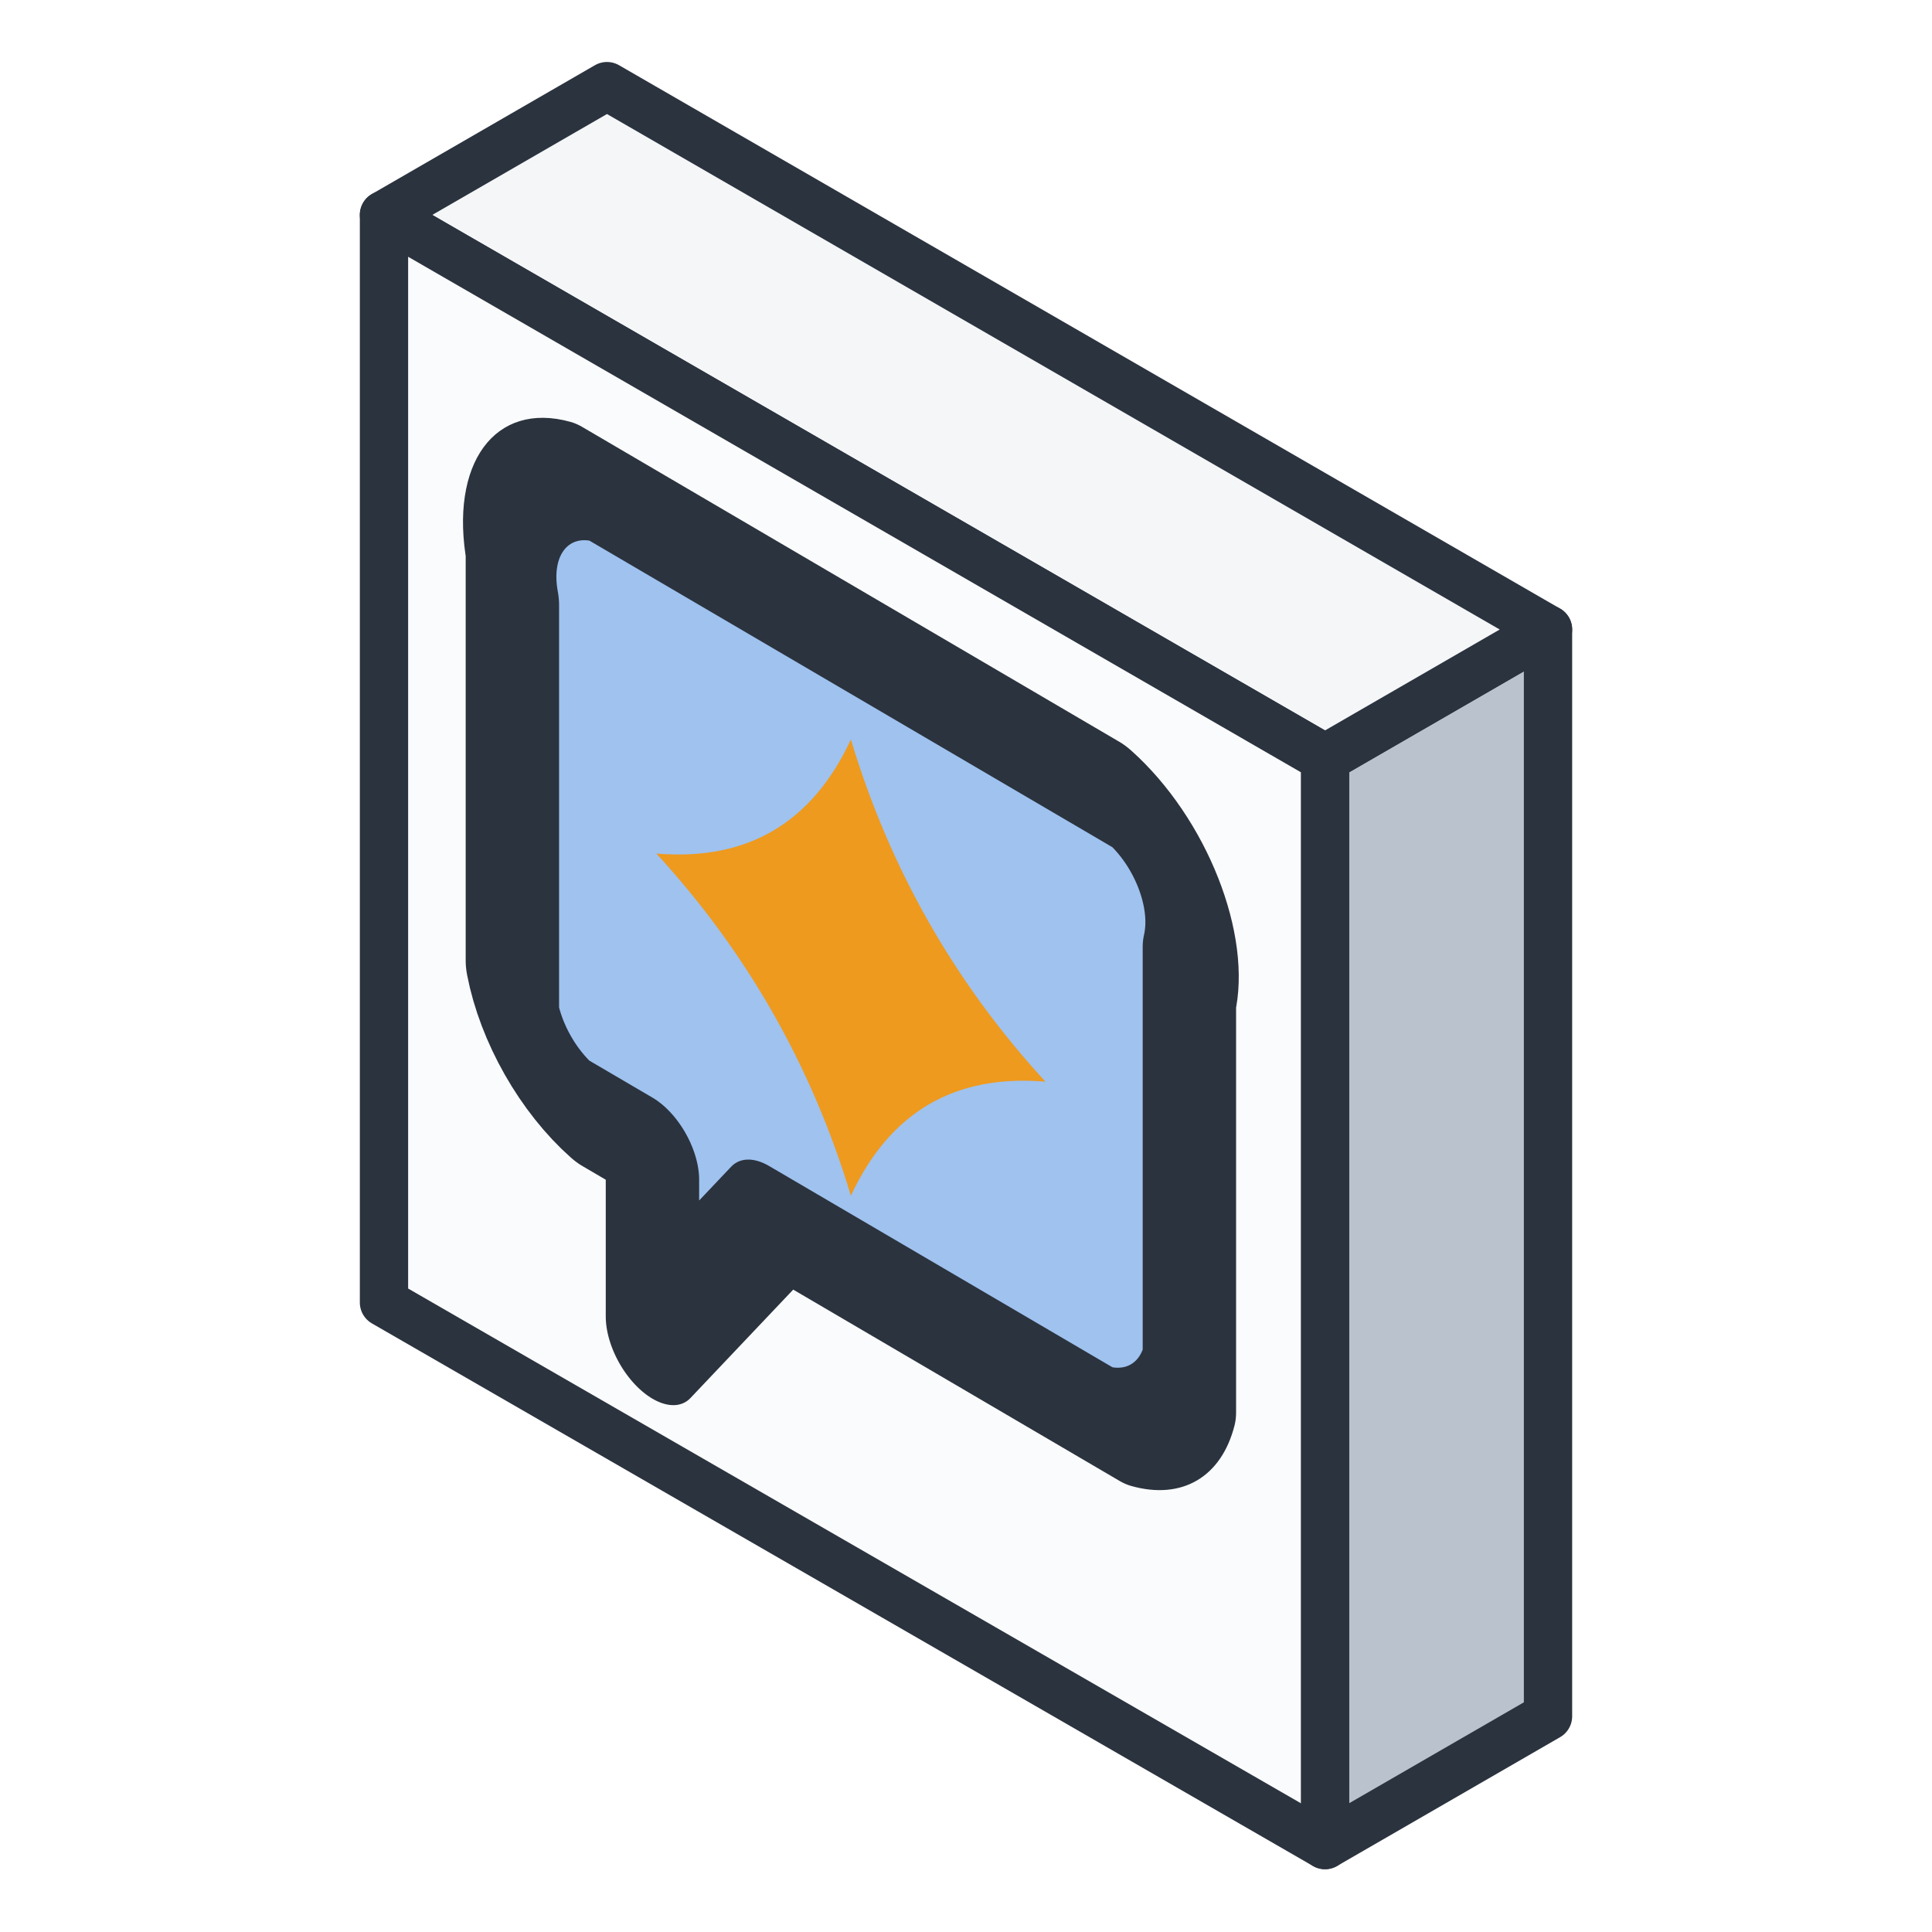
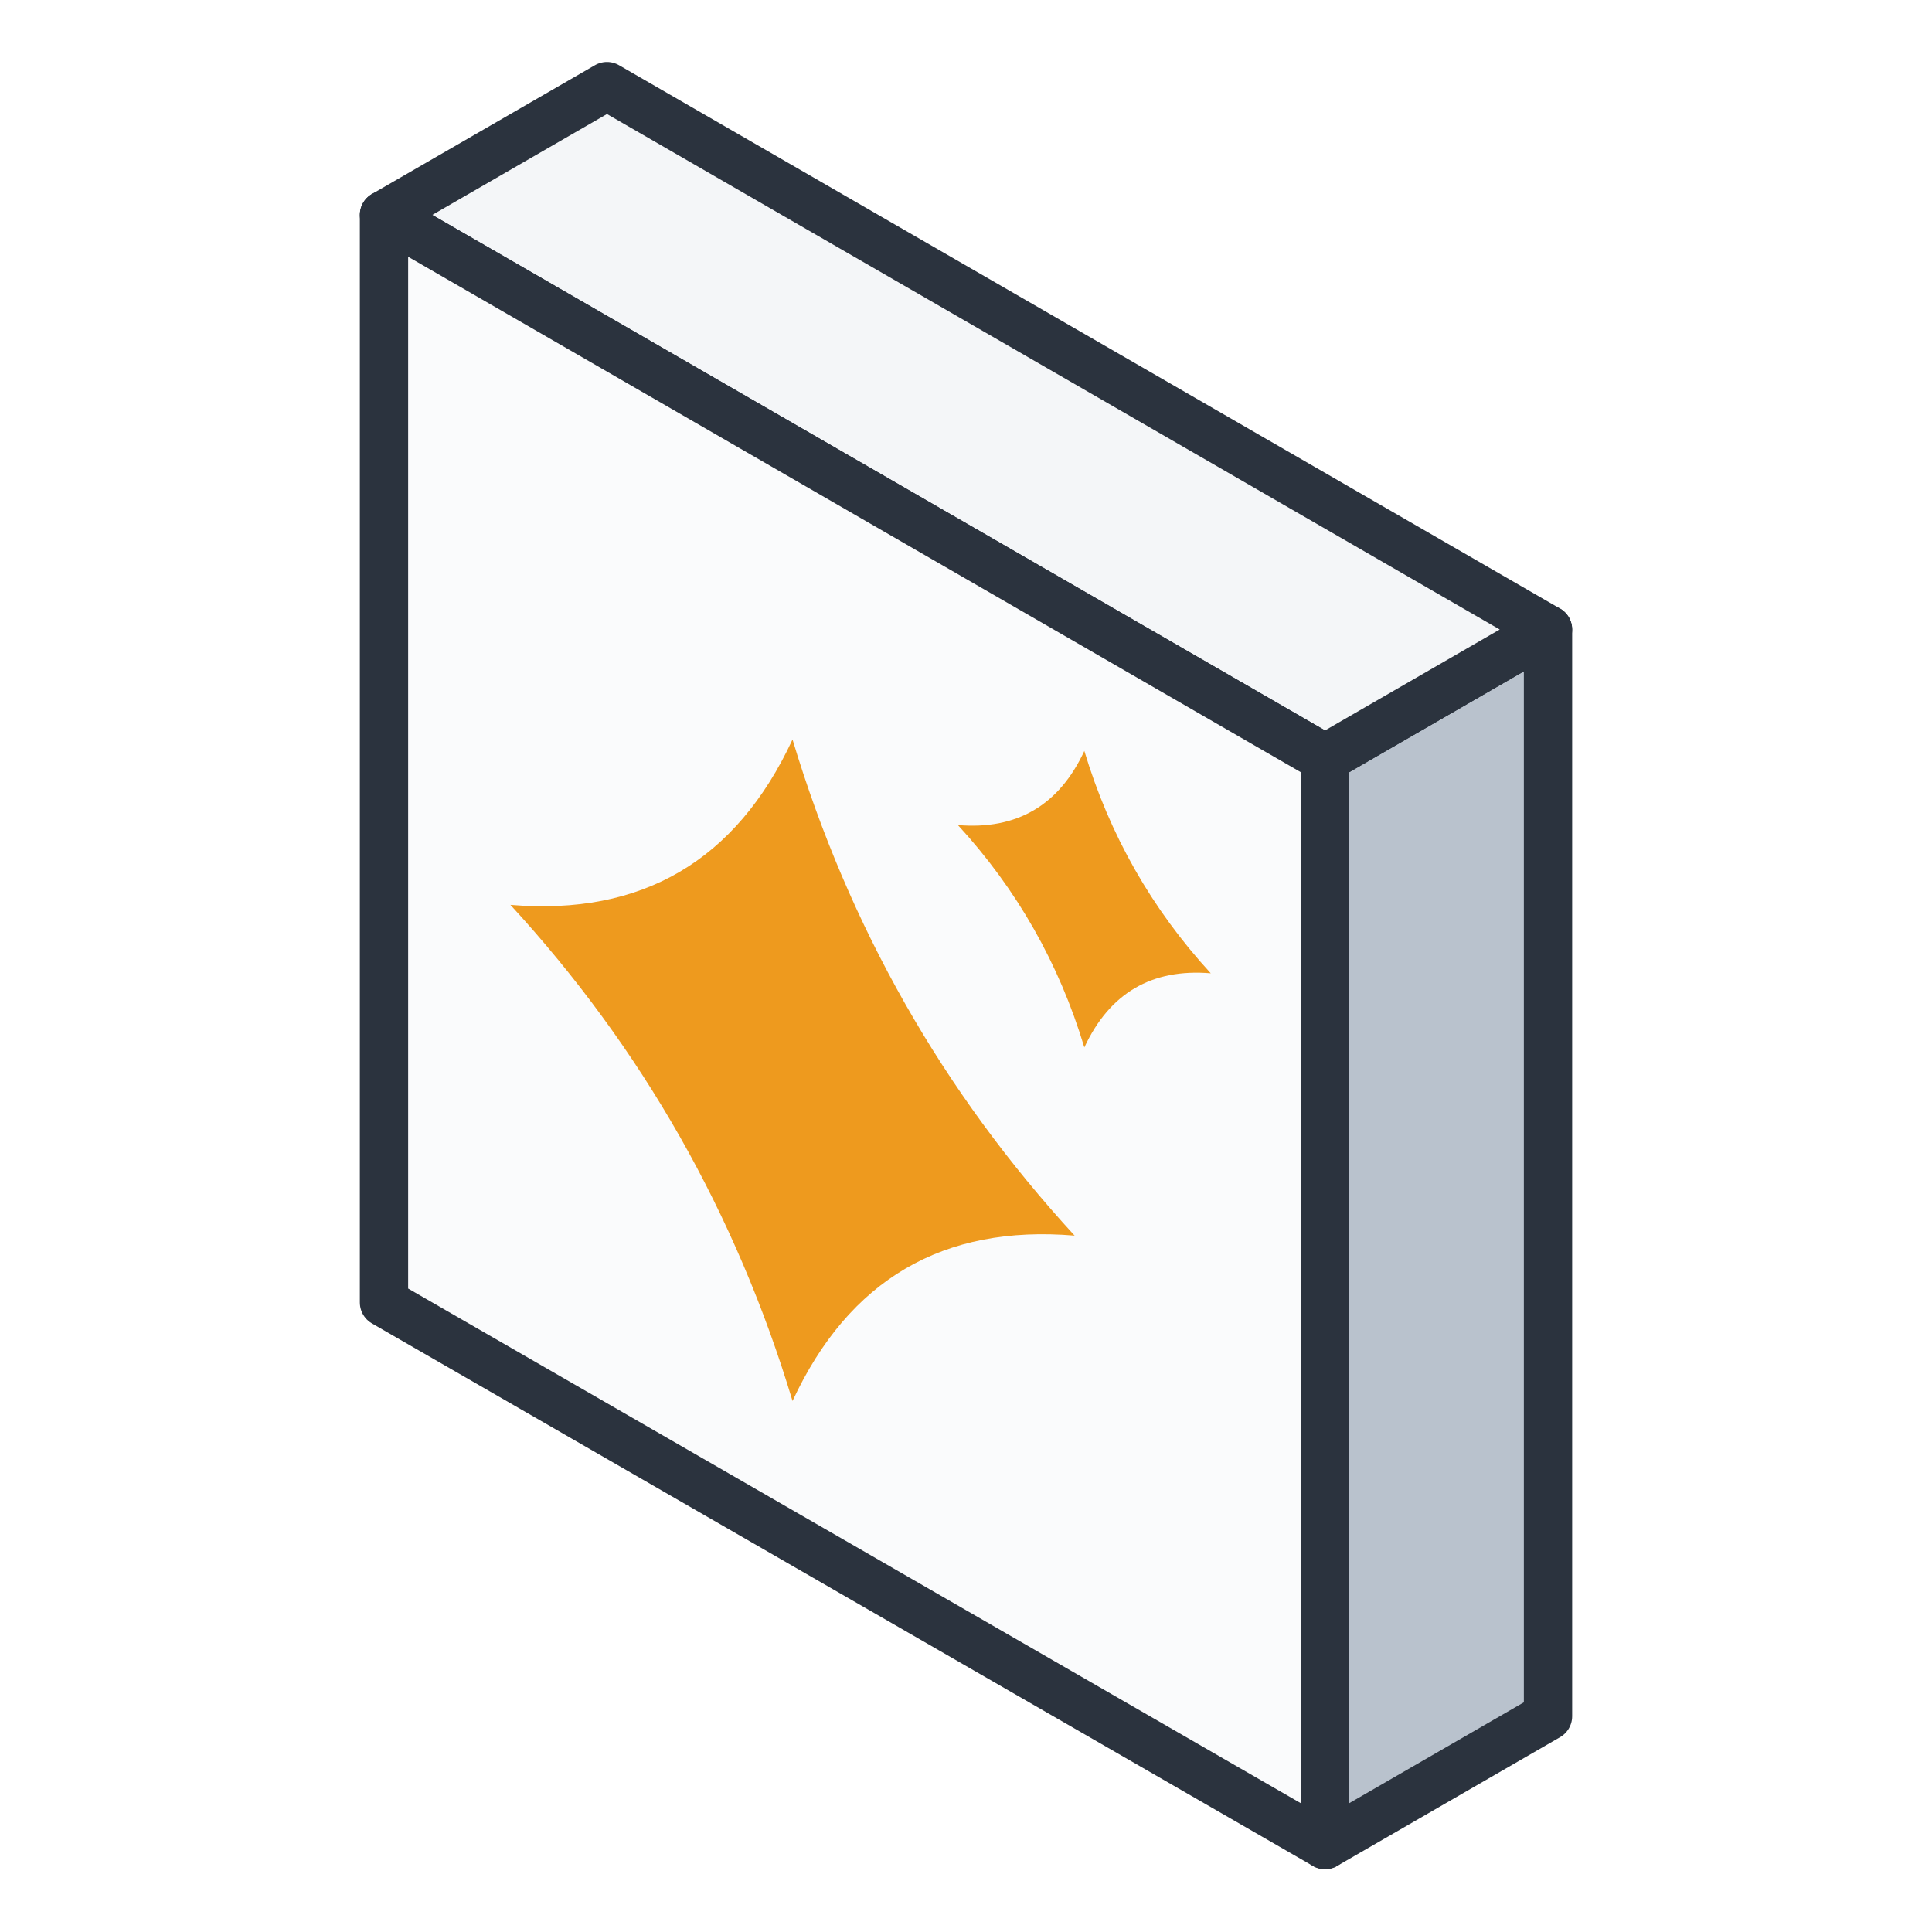
<svg xmlns="http://www.w3.org/2000/svg" width="20" height="20" viewBox="0 0 24 24" fill="none">
  <polygon points="16.46,9.42 16.46,22.92 19.23,21.32 19.23,7.82" fill="#B9C2CD" stroke="#2B333E" stroke-width=".6" stroke-linejoin="round" />
  <polygon points="4.77,2.67 16.46,9.42 19.23,7.82 7.54,1.07" fill="#F4F6F8" stroke="#2B333E" stroke-width=".6" stroke-linejoin="round" />
  <polygon points="4.77,2.67 16.46,9.42 16.46,22.92 4.77,16.18" fill="#FAFBFC" stroke="#2B333E" stroke-width=".6" stroke-linejoin="round" />
  <g transform="matrix(0.58 0.34 0 0.68 4.77 2.67)" fill="none" stroke="#2B333E" stroke-width="2" stroke-linecap="round" stroke-linejoin="round">
-     <path d="M4.25 2.75H15.75A2.083 2.083 0 0 1 17.25 5.25V12.75A2.083 2.083 0 0 1 15.75 14.25H8.25L5.75 17.75V14.25H4.25A2.083 2.083 0 0 1 2.75 12.75V5.25A2.083 2.083 0 0 1 4.25 2.75Z" fill="#9FC2EF" stroke="none" />
-     <path d="M4.25 2.75H15.75A2.083 2.083 0 0 1 17.25 5.25V12.75A2.083 2.083 0 0 1 15.75 14.25H8.25L5.75 17.75V14.25H4.25A2.083 2.083 0 0 1 2.75 12.75V5.25A2.083 2.083 0 0 1 4.25 2.75Z" />
-     <path d="M10 4.583Q11.25 7.5 14.167 8.75Q11.25 10 10 12.917Q8.75 10 5.833 8.75Q8.75 7.5 10 4.583Z" fill="#EE9A1E" stroke="none" />
+     <path d="M8.75 5.208Q10.562 9.438 14.792 11.25Q10.562 13.062 8.75 17.292Q6.938 13.062 2.708 11.25Q6.938 9.438 8.75 5.208Z" fill="#EE9A1E" stroke="none" />
+     <path d="M15 2.292Q15.812 4.188 17.708 5Q15.812 5.812 15 7.708Q14.188 5.812 12.292 5Q14.188 4.188 15 2.292Z" fill="#EE9A1E" stroke="none" />
  </g>
</svg>
